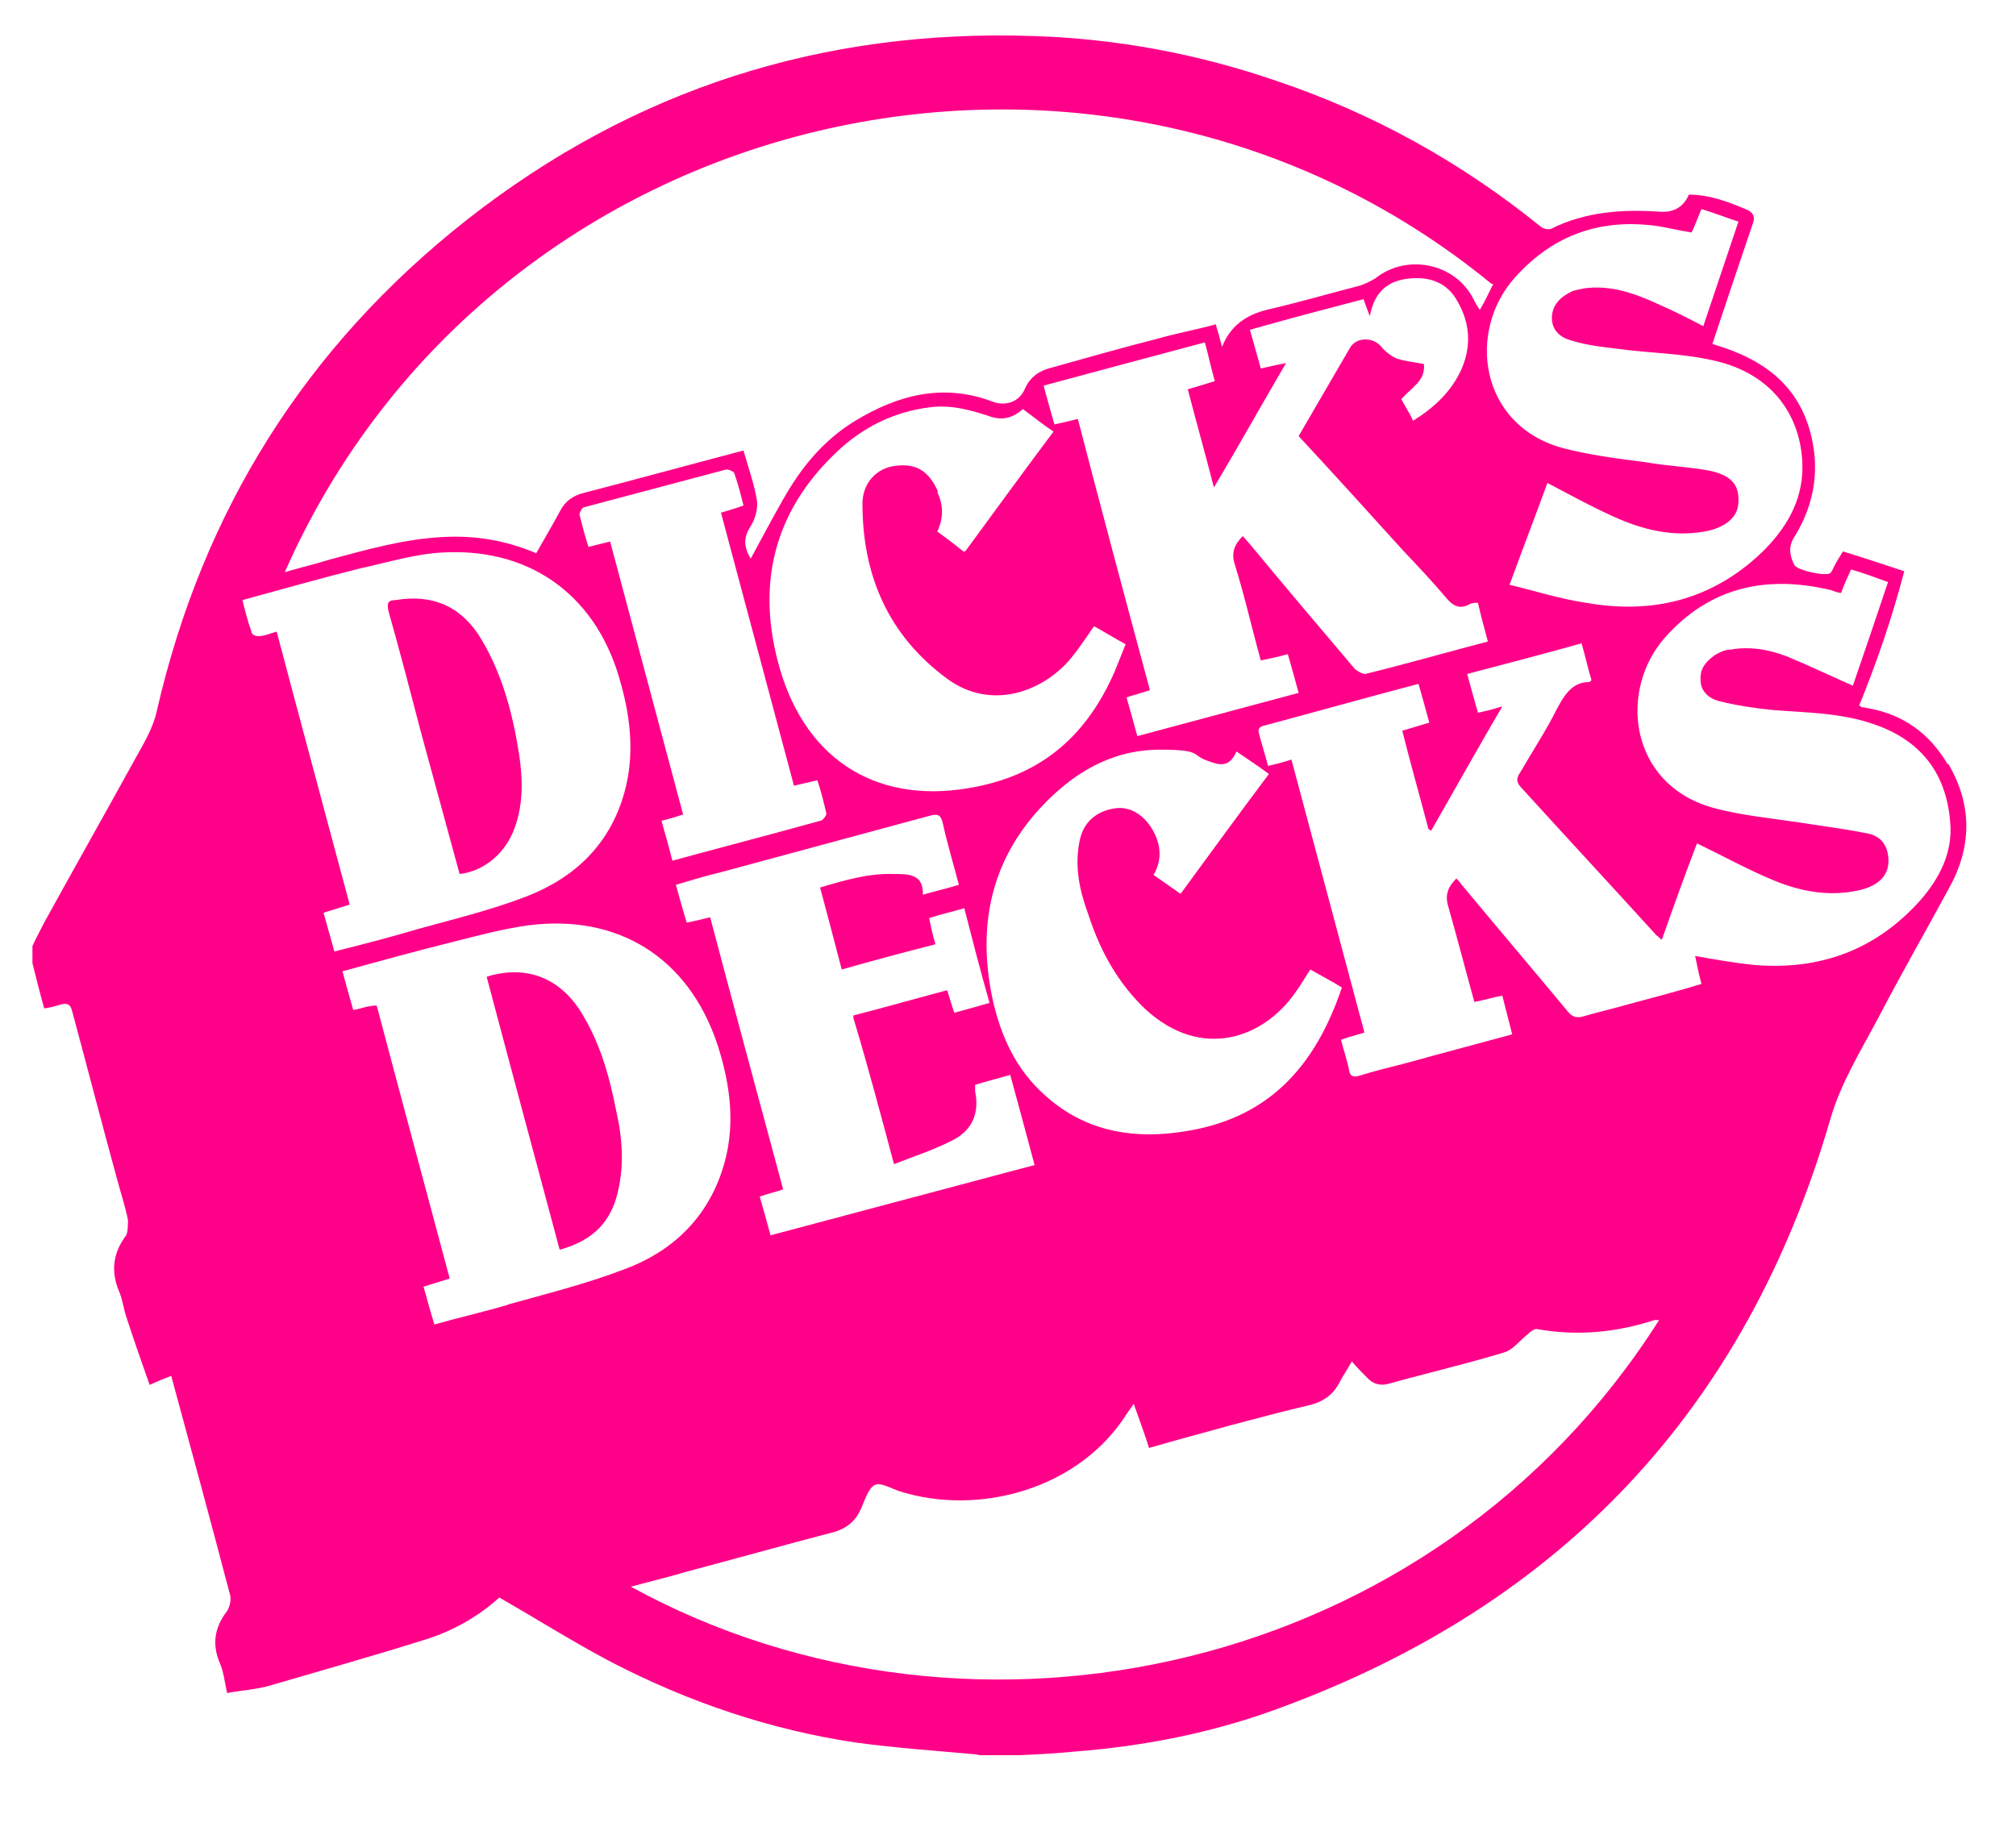
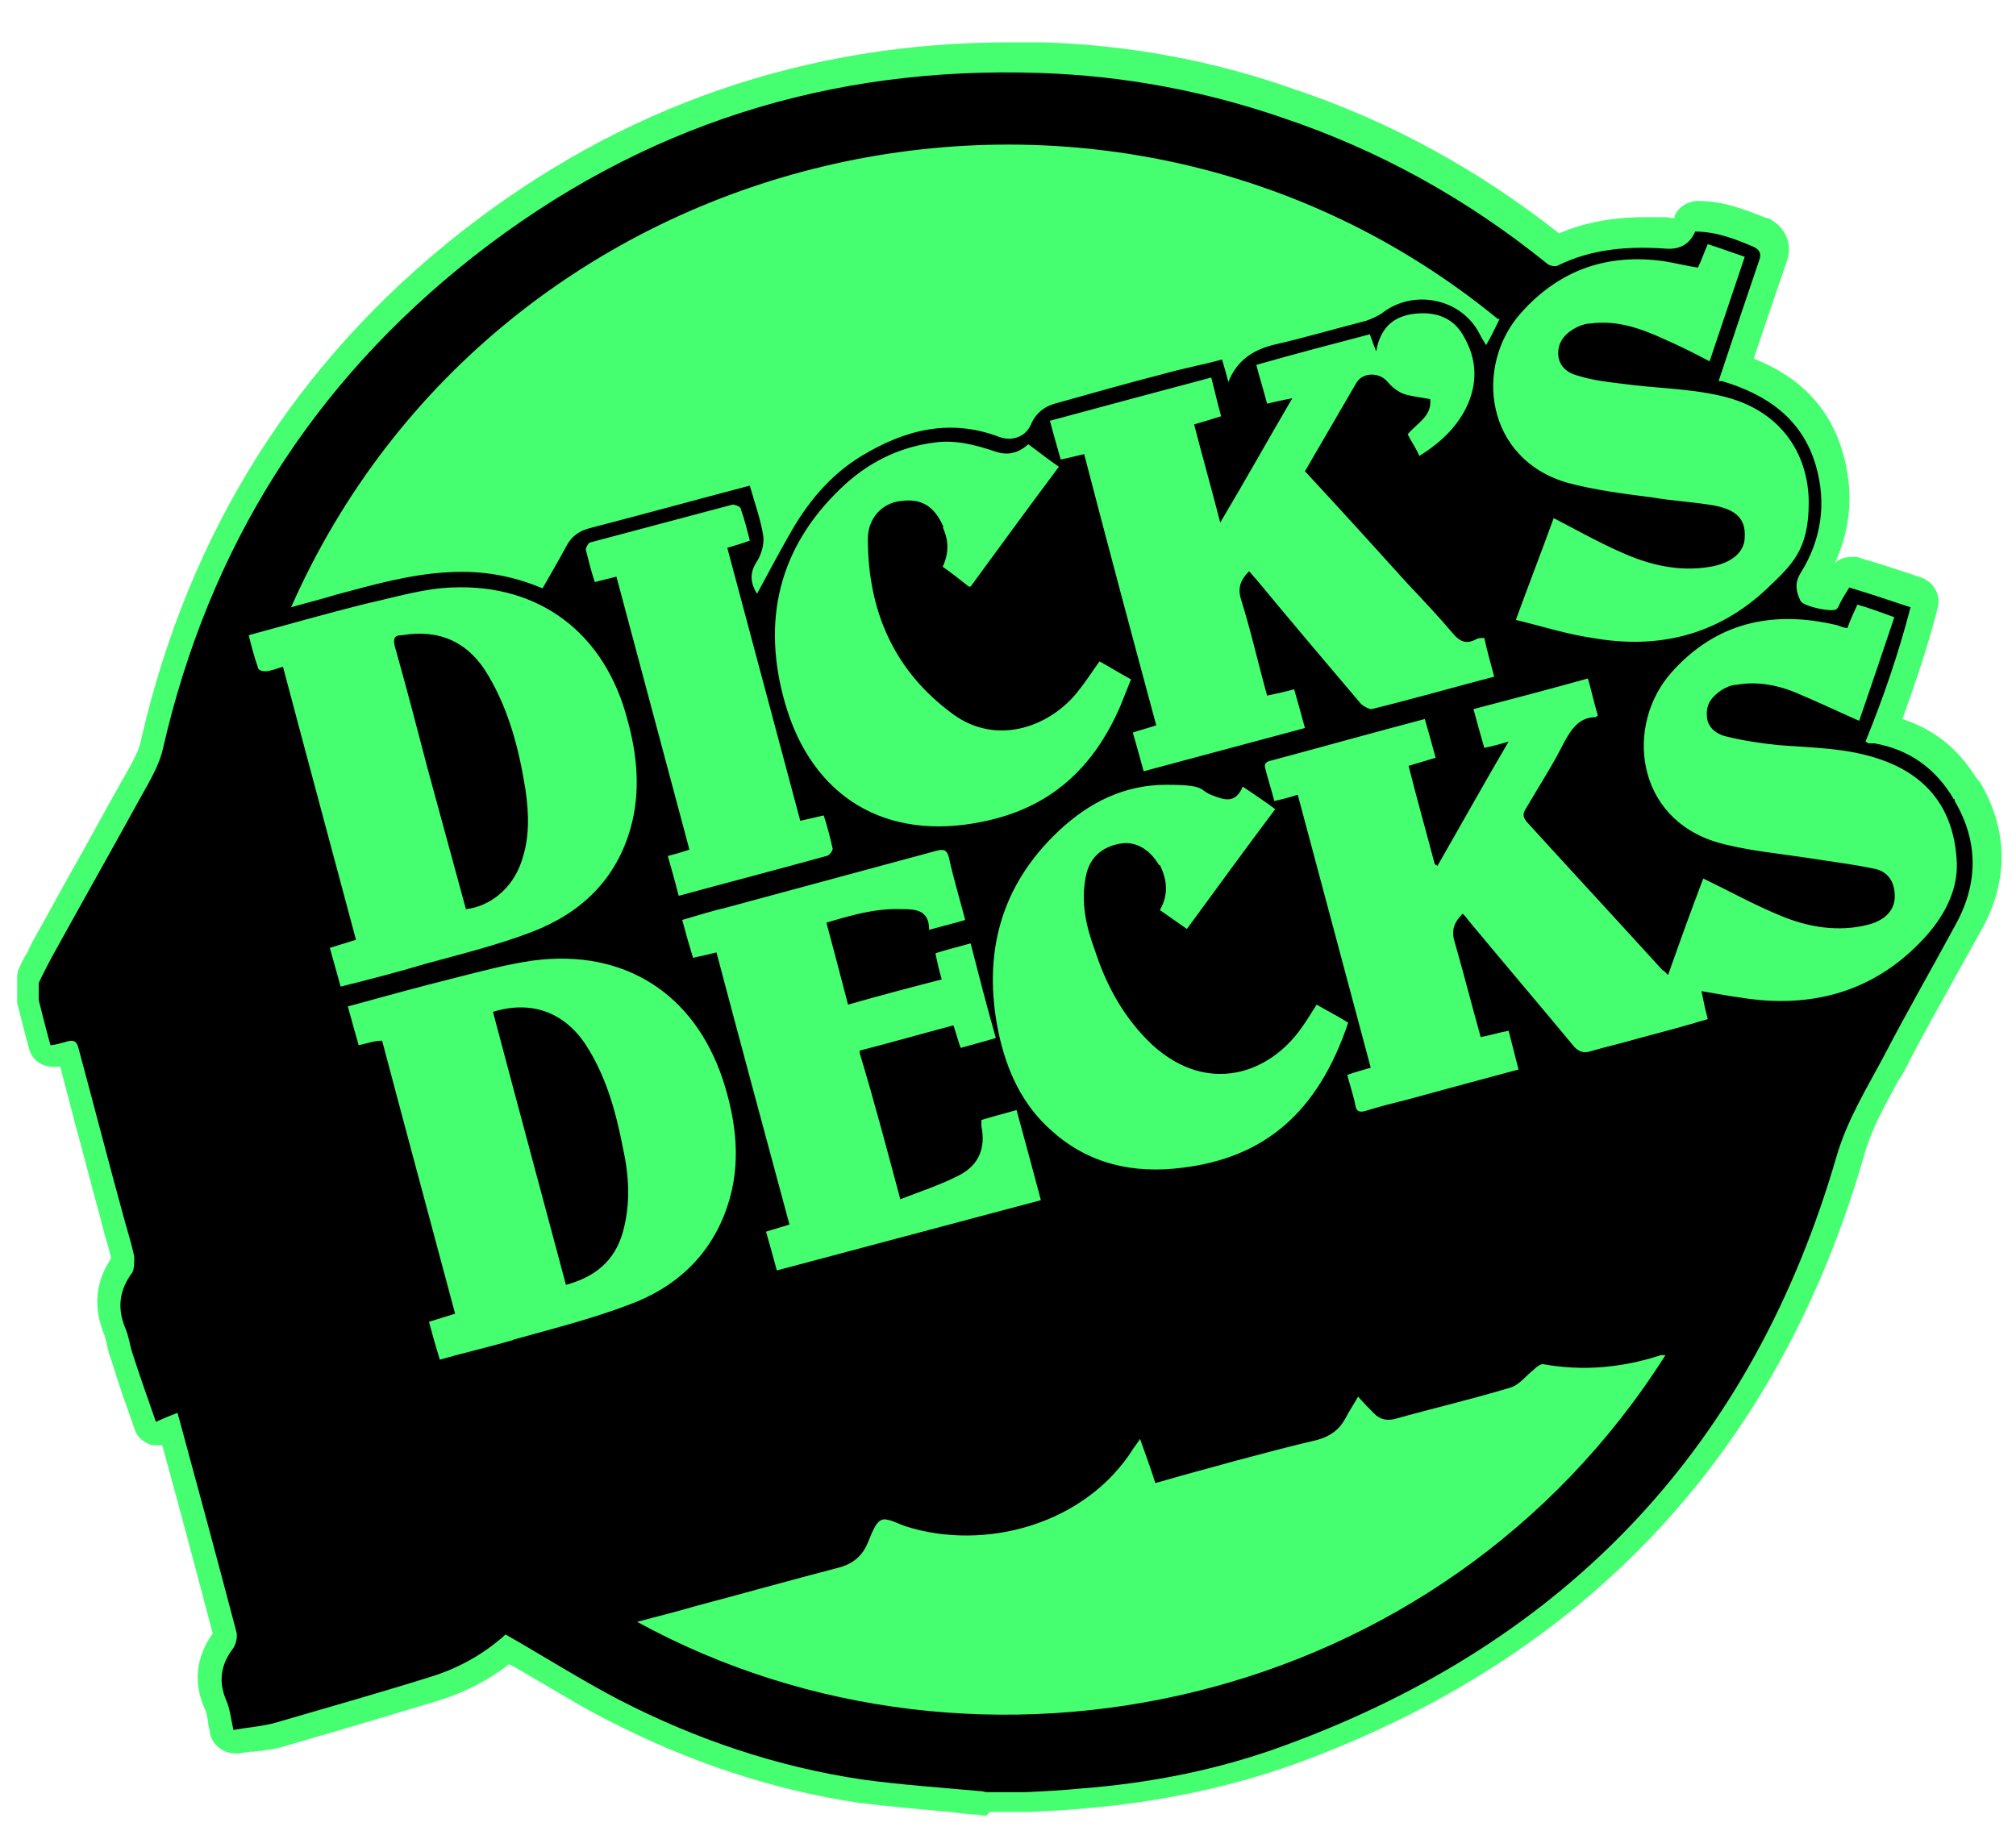
<svg xmlns="http://www.w3.org/2000/svg" id="Layer_1" data-name="Layer 1" version="1.1" viewBox="0 0 223.7 203.6">
  <defs>
    <style>
      .cls-1 {
-         fill: rgb(255, 0, 136);
+         fill: #000;
+       }
+ 
+       .cls-1, .cls-2 {
        stroke-width: 0px;
+       }
+ 
+       .cls-2 {
+         fill: rgb(69, 255, 112);
      }
    </style>
  </defs>
-   <path class="cls-1" d="M216.1,84.8c-2-3.4-4.9-5.5-8.8-6.2-.2,0-.4-.1-.6-.1-.2,0-.3-.2-.4-.2,2-4.9,3.7-9.9,5-14.9-2.4-.8-4.5-1.5-6.8-2.2-.3.5-.7,1.1-1,1.7-.1.2-.2.5-.4.7-.5.4-3.7-.3-4-.9-.5-1-.7-2,0-3.1,2.3-3.7,2.9-7.7,1.7-11.9-1.5-5.2-5.4-7.9-10.4-9.4-.2-.1-.4-.1-.4-.1,1.5-4.5,3-9,4.5-13.4.3-.8,0-1.2-.6-1.5-2.1-.9-4.2-1.7-6.5-1.7-.6,1.4-1.7,2-3.2,1.9-4.2-.3-8.3,0-12.1,1.9-.3.1-.9,0-1.2-.3-8.8-7.1-18.5-12.5-29.2-16.1-8.7-3-17.7-4.7-27-5-23.3-.8-44.3,5.8-62.9,20.4-17.9,14.1-29.3,32.3-34.4,54.5-.4,1.9-1.5,3.7-2.5,5.5-3.3,6-6.7,12-10,18-.4.8-.9,1.7-1.3,2.6v1.9c.4,1.6.8,3.2,1.3,5,.4,0,1.1-.2,1.8-.4.7-.2,1.1-.1,1.3.7,1.7,6.3,3.3,12.5,5,18.7.4,1.5.9,3,1.2,4.5,0,.5,0,1.3-.2,1.7-1.5,2-1.7,4-.8,6.2.4.9.5,1.9.8,2.8.8,2.5,1.7,5,2.6,7.6.9-.4,1.6-.7,2.4-1,2.2,8.1,4.4,16.2,6.5,24.2.2.6,0,1.4-.3,1.9-1.4,1.8-1.7,3.7-.8,5.8.4.9.5,1.9.8,3.3,1.6-.3,3.4-.4,5-.9,5.8-1.7,11.5-3.3,17.2-5.1,3.1-1,5.8-2.6,8-4.6,4.2,2.4,8.3,5,12.5,7.2,8.5,4.4,17.6,7.5,27.1,8.9,4.4.6,8.8.9,13.2,1.3.2,0,.4.1.6.1h4.3,0c2.1-.1,4.1-.2,6.1-.4,7.8-.6,15.4-2.1,22.7-4.8,31.4-11.5,51.9-33.3,61.2-65.4,1.2-4.1,3.4-7.6,5.3-11.2,2.5-4.8,5.2-9.5,7.8-14.3,2.6-4.6,2.7-9.3,0-13.9ZM184,25.1c1.2.2,2.4.5,3.7.7.4-.8.7-1.7,1.1-2.6,1.3.4,2.6.9,4.1,1.4-1.3,3.9-2.6,7.7-3.9,11.6-1.7-.9-3.3-1.7-4.9-2.4-2.6-1.2-5.3-2.2-8.3-1.8-.5.1-1.1.2-1.5.4-1.2.6-2.1,1.5-2.1,2.9s1,2.2,2.2,2.5c1.6.5,3.3.7,5,.9,3.6.5,7.2.5,10.7,1.3,6.9,1.5,9.9,6.6,9.9,11.9,0,3.8-1.9,6.9-4.6,9.5-5.5,5.2-12.1,6.8-19.4,5.5-2.8-.4-5.6-1.3-8.5-2,1.5-4.1,2.9-7.7,4.2-11.3,2.5,1.3,5,2.7,7.5,3.8,3.1,1.4,6.4,2.2,9.9,1.6,2.3-.4,3.8-1.6,3.8-3.3.1-1.9-.8-3-3.4-3.5-2.3-.4-4.6-.5-6.9-.9-3.1-.4-6.3-.8-9.3-1.6-9.2-2.6-10.5-13-5.2-18.9,4.3-4.8,9.6-6.6,15.9-5.7ZM137,62.6c1.1,3.5,1.9,7.1,2.9,10.7,1-.2,1.9-.4,3-.7.4,1.4.8,2.8,1.2,4.3-6,1.6-11.9,3.2-17.9,4.8-.4-1.5-.8-2.9-1.2-4.3.9-.3,1.7-.5,2.6-.8-2.7-10-5.4-20.1-8-30.1-.9.2-1.6.4-2.6.6-.4-1.4-.8-2.8-1.2-4.3,5.9-1.6,11.9-3.2,17.9-4.8.4,1.5.7,2.9,1.1,4.3-1,.3-1.9.6-3,.9.9,3.5,1.9,7,2.9,10.9,2.8-4.7,5.3-9.2,8-13.8-1.1.2-1.9.4-2.8.6-.4-1.5-.8-2.8-1.2-4.3,4.2-1.2,8.4-2.3,12.6-3.4.2.6.4,1.1.7,1.9.5-2.8,2.1-4,4.5-4.2,2.2-.2,4.1.5,5.2,2.5,1.4,2.4,1.6,4.9.5,7.5-1.1,2.5-3,4.3-5.4,5.8-.4-.9-.9-1.6-1.3-2.4,1.1-1.3,2.7-2,2.5-3.9-1-.2-2.1-.3-3-.6-.7-.3-1.3-.8-1.8-1.4-.9-1-2.7-1-3.4.2-1.9,3.3-3.8,6.5-5.7,9.8,3.9,4.2,7.7,8.4,11.5,12.6,1.7,1.8,3.4,3.6,5,5.5.7.8,1.4,1.1,2.4.6.3-.2.6-.2,1-.2.3,1.4.7,2.8,1.1,4.3-4.6,1.2-9.1,2.5-13.6,3.6-.3,0-.9-.3-1.2-.6-3.9-4.6-7.8-9.2-11.6-13.8-.3-.3-.5-.6-.8-.9-.9.9-1.3,1.8-.9,3.1ZM127.9,92.1c-1-1.7-2.5-2.6-4.1-2.4-2.2.3-3.6,1.6-4,3.6-.6,2.9,0,5.6,1,8.3,1.3,4,3.3,7.6,6.4,10.5,6.2,5.6,13,3.1,16.5-1.9.6-.8,1.1-1.7,1.7-2.6,1.2.7,2.4,1.3,3.5,2-3.4,10.1-9.4,15-18.4,16.1-5.4.7-10.4-.4-14.5-4.1-3.3-2.9-5-6.7-5.9-10.9-1.8-8.7.2-16.3,6.7-22.4,3.3-3.1,7.2-5.1,11.9-5.1s3.5.6,5.2,1.2c1.3.5,2.5.9,3.3-1h0c1.3.9,2.4,1.6,3.6,2.5-3.3,4.4-6.5,8.8-9.8,13.3-1-.7-2-1.4-3-2.1,1-1.7.8-3.4-.1-5ZM78.8,101.8c-.8.2-1.6.4-2.6.6-.4-1.3-.8-2.7-1.2-4.2,1.7-.5,3.3-1,5-1.4,7.8-2.1,15.5-4.2,23.3-6.3.8-.2,1.1,0,1.3.8.5,2.3,1.2,4.6,1.8,6.9-1.3.4-2.6.7-4,1.1.1-2.3-1.6-2.3-3.2-2.3-2.8-.1-5.5.7-8.2,1.5.8,3,1.6,6,2.4,9.1,3.5-1,6.9-1.9,10.4-2.8-.3-1-.5-1.9-.7-2.9,1.2-.4,2.5-.7,3.9-1.1.9,3.5,1.8,7,2.8,10.5-1.3.4-2.5.7-3.9,1.1-.3-.8-.5-1.6-.8-2.5-3.4.9-6.9,1.9-10.4,2.8v.3c1.6,5.3,3,10.6,4.5,16.2,2.3-.9,4.5-1.6,6.6-2.7,2.1-1.1,2.9-3,2.4-5.4v-.7c1.3-.4,2.5-.7,3.9-1.1.9,3.3,1.8,6.6,2.7,10-9.8,2.6-19.5,5.2-29.3,7.8-.4-1.5-.8-2.9-1.2-4.3.9-.3,1.7-.5,2.6-.8-2.7-10-5.4-20-8.1-30.2ZM67.7,60.1c-.8.2-1.6.4-2.4.6-.4-1.2-.7-2.4-1-3.6,0-.2.3-.8.5-.8,5.3-1.4,10.5-2.8,15.8-4.2.2,0,.9.2.9.5.4,1.1.7,2.3,1,3.5-.8.3-1.5.5-2.5.8,2.7,10.1,5.4,20.2,8.1,30.3.9-.2,1.7-.4,2.6-.6.4,1.2.7,2.4,1,3.7,0,.2-.4.8-.7.8-5.4,1.5-10.8,2.9-16.3,4.4h-.1c-.4-1.6-.8-3-1.2-4.4.8-.2,1.5-.4,2.4-.7-2.7-10.1-5.4-20.2-8.1-30.3ZM104.1,54.6c-1-2.3-2.4-3.2-4.7-2.9-2.1.2-3.7,1.9-3.7,4.2,0,8,2.9,14.7,9.5,19.5,4.7,3.4,10.4,1.5,13.6-2.3.9-1.1,1.7-2.3,2.6-3.6,1.1.6,2.2,1.3,3.5,2-.4,1-.8,2-1.2,3-3,6.9-7.8,11.3-15.3,12.8-10.7,2.2-18.9-2.7-21.9-13.2-2.6-9.1-.7-17.2,6.2-23.8,2.9-2.8,6.4-4.6,10.5-5.1,2.3-.3,4.5.3,6.6,1,1.4.5,2.6.2,3.7-.8,1.1.8,2.2,1.7,3.4,2.5-3.3,4.4-6.5,8.8-9.8,13.3h-.2c-1-.8-1.9-1.5-2.9-2.2.7-1.5.7-2.9,0-4.4ZM165.5,31.5h.2c-.5,1-.9,1.9-1.5,2.9-.3-.5-.5-.8-.7-1.2-2-4-7.4-5.1-10.9-2.3-.5.3-1.1.6-1.7.8-3.5.9-6.9,1.9-10.4,2.7-2.3.6-4,1.8-4.9,4.1-.2-.8-.4-1.5-.7-2.5-2.2.6-4.4,1-6.5,1.6-3.9,1-7.8,2.1-11.7,3.2-1.3.3-2.4,1-3,2.4-.6,1.4-2.1,1.9-3.5,1.4-5.5-2.1-10.5-.8-15.3,2.1-3.6,2.2-6.1,5.3-8.1,8.9-1.2,2.1-2.3,4.2-3.5,6.4-.8-1.3-.8-2.4,0-3.6.5-.8.8-1.9.7-2.8-.3-1.9-1-3.8-1.5-5.6-6.1,1.6-11.9,3.2-17.7,4.7-1.2.3-2.1.9-2.7,2.1-.8,1.5-1.7,3-2.6,4.6-3.3-1.4-6.7-2-10.3-1.8-4.3.2-8.5,1.4-12.6,2.5-1.6.5-3.3.9-5,1.4C54.6,11.4,121.8-4.3,165.5,31.5ZM35.9,101.3c1-.3,1.9-.6,2.9-.9-2.7-10.1-5.4-20.1-8.1-30.3-.7.2-1.4.5-2,.5s-.8-.3-.8-.5c-.4-1.1-.7-2.3-1-3.5,4.4-1.2,8.6-2.4,13-3.5,3.2-.7,6.4-1.7,9.6-1.8,9.7-.4,16.9,5.1,19.4,14.6,1.1,3.9,1.5,8,.4,12-1.6,5.8-5.5,9.5-10.9,11.6-3.9,1.5-8,2.5-12,3.6-3,.9-6.1,1.7-9.3,2.5-.4-1.5-.8-2.8-1.2-4.3ZM56.4,144.8c-2.7.8-5.4,1.4-8.2,2.2-.4-1.3-.8-2.7-1.2-4.2,1-.3,1.9-.6,2.9-.9-2.7-10.1-5.4-20.1-8.1-30.3h0c-.9,0-1.6.3-2.6.5-.4-1.4-.8-2.8-1.2-4.3,4-1.1,8-2.2,12-3.2,2.8-.7,5.7-1.5,8.6-1.9,10-1.3,17.8,3.6,21,13.2,1.5,4.6,2.1,9.4.5,14.1-1.8,5.4-5.7,9-10.9,10.9-4.2,1.6-8.6,2.7-12.9,3.9ZM70,176.1c2.2-.6,4.3-1.1,6.3-1.7,5.3-1.4,10.6-2.9,16-4.3,1.6-.4,2.7-1.3,3.3-2.8.4-.9.8-2.2,1.5-2.5.6-.3,1.8.4,2.7.7,8.8,2.8,20-.2,25.3-8.7.3-.4.5-.7.7-1,.6,1.7,1.2,3.3,1.7,4.9,3.1-.9,6.1-1.7,9-2.5,3-.8,6-1.6,9-2.3,1.4-.4,2.4-1.1,3.1-2.4.4-.8.9-1.5,1.4-2.4.6.7,1.2,1.3,1.8,1.9.6.6,1.3.8,2.2.6,4.3-1.2,8.6-2.2,12.9-3.5,1-.3,1.7-1.3,2.6-2,.3-.3.7-.6,1-.6,4.5.8,8.8.4,13.1-1h.5c-24.9,39.3-76.1,50.4-114.1,29.6ZM213.1,99.9c-4.9,5.5-11.1,7.8-18.4,7.2-2.1-.2-4.3-.6-6.6-1,.2,1,.4,2,.7,3.1-2.6.8-5.3,1.5-7.9,2.2-1.7.5-3.5.9-5.2,1.4-.7.2-1.2.1-1.7-.5-3.9-4.7-7.9-9.4-11.8-14.1-.2-.3-.4-.5-.6-.7-.9.9-1.3,1.8-.9,3.1,1,3.5,1.9,7,2.9,10.6,1.1-.2,2-.5,3.1-.7.4,1.5.7,2.8,1.1,4.3-4.1,1.1-8.2,2.2-12.2,3.3-1.6.4-3.2.8-4.8,1.3-.7.2-1,0-1.1-.6-.2-1.1-.6-2.2-.9-3.4.8-.3,1.6-.5,2.6-.8-2.7-10.1-5.4-20.2-8.1-30.3-.9.3-1.7.5-2.6.7-.3-1.2-.7-2.4-1-3.6-.2-.6.2-.8.7-.9,5.6-1.5,11.3-3.1,17-4.6.4,1.4.8,2.8,1.2,4.3-1,.3-2,.6-3,.9.9,3.6,1.9,7.1,2.9,10.9l.3.2c2.7-4.7,5.2-9.2,7.9-13.8-1,.3-1.7.5-2.7.7-.4-1.4-.8-2.8-1.2-4.3,4.2-1.1,8.4-2.2,12.7-3.4.4,1.4.7,2.8,1.1,4.1-.2.2-.3.2-.3.2-1.8,0-2.7,1.4-3.5,2.9-1.2,2.4-2.7,4.7-4.1,7.1-.4.6-.5,1,0,1.6,5,5.5,10.1,11,15.1,16.5.2.1.3.3.6.5,1.3-3.7,2.6-7.3,3.9-10.7,2.9,1.4,5.6,2.9,8.5,4.1,3.1,1.3,6.5,1.9,9.9,1,2.1-.6,3.1-1.9,2.8-3.8-.2-1.4-1.1-2.2-2.3-2.4-2.4-.5-4.9-.8-7.4-1.2-3.3-.5-6.7-.8-9.9-1.7-9.2-2.7-10.3-13.1-5.1-18.9,5-5.6,11.3-6.9,18.4-5.2.3.1.7.3,1.1.3.3-.9.7-1.7,1.1-2.6,1.4.4,2.7.9,4.1,1.4-1.3,3.9-2.6,7.7-3.9,11.5-2.5-1.1-4.8-2.2-7.2-3.2-2-.8-4.2-1.2-6.4-.8-.6,0-1.2.3-1.7.6-1,.7-1.7,1.5-1.6,2.8,0,1.2.9,2,2,2.3,2,.5,4,.8,6,1,3.8.3,7.6.3,11.3,1.6,5.2,1.8,8,5.5,8.4,10.9.3,3.3-1.2,6.2-3.3,8.6Z" />
-   <path class="cls-1" d="M119.5,46.3c0,0,0,.1,0,.2,0,0,0,0,0,0v-.2Z" />
-   <path class="cls-1" d="M64.2,111.9c-2.4-3.5-6-4.8-10.2-3.5,2.7,10.2,5.4,20.2,8.1,30.3,3.3-.9,5.4-2.7,6.3-5.8.9-3.2.7-6.4,0-9.5-.8-4.1-1.9-8-4.2-11.5Z" />
-   <path class="cls-1" d="M51,97h0c2.7-.3,5.1-2.3,6.1-5.1,1-2.7.9-5.5.5-8.2-.7-4.4-1.8-8.7-4.1-12.6-2.2-3.8-5.5-5.2-9.6-4.5-.8,0-1,.3-.8,1.2,1.3,4.6,2.5,9.2,3.7,13.8,1.4,5.1,2.8,10.3,4.2,15.4Z" />
+   <path class="cls-2" d="M109.5,201.5c-.4,0-.7,0-.9-.1-1.1,0-2.2-.2-3.2-.3-3.3-.3-6.7-.6-10-1-9.5-1.4-18.9-4.5-28-9.2-2.8-1.4-5.5-3.1-8.1-4.6-.9-.5-1.8-1.1-2.8-1.6-2.2,1.7-4.7,3-7.4,3.9-4.3,1.3-8.6,2.6-12.7,3.8-1.5.4-3,.9-4.5,1.3-1.2.4-2.5.6-3.7.7-.5,0-1.1.1-1.6.2-.2,0-.4,0-.5,0-1.3,0-2.5-.9-2.8-2.2,0-.4-.2-.8-.2-1.2-.1-.7-.2-1.2-.4-1.6-1.3-2.9-.9-5.8.9-8.3-1.8-6.9-3.7-14-5.6-20.9-.2,0-.3,0-.5,0-.4,0-.8,0-1.1-.2-.7-.3-1.3-.9-1.5-1.7l-.7-2c-.7-1.9-1.3-3.8-1.9-5.7-.2-.5-.3-.9-.4-1.4-.1-.4-.2-.9-.3-1.2-1.3-3.1-1-5.9.7-8.5,0,0,0-.2,0-.2-.2-.8-.4-1.6-.7-2.5-.1-.5-.3-1-.4-1.6-1-3.6-1.9-7.2-2.9-10.8-.5-2.1-1.1-4.1-1.6-6.2-.3,0-.6,0-.8,0-1.3,0-2.4-.8-2.7-2.1-.5-1.8-.9-3.5-1.3-5,0-.2,0-.5,0-.7v-1.9c0-.4,0-.8.2-1.2.3-.7.6-1.3,1-1.9.1-.3.4-.8.4-.9,1.7-3,3.3-6,5-9,1.7-3,3.3-6,5-9l.4-.7c.8-1.4,1.6-2.8,1.8-4.1,5.3-22.9,17.2-41.8,35.4-56.1,17.8-14,38.3-21.1,60.9-21.1s2.6,0,3.8,0c9.4.3,18.8,2,27.8,5.2,10.5,3.5,20.4,8.9,29.4,16,2.8-1.2,5.9-1.8,9.6-1.8s1.9,0,2.9.1h.1c.1,0,.2,0,.2,0,0,0,0,0,0-.2.4-1,1.5-1.7,2.6-1.7,2.9,0,5.3,1,7.6,1.9,0,0,.1,0,.2,0,2,1,2.8,3,2,5-1.2,3.5-2.4,7-3.6,10.6,5.3,2.1,8.5,5.6,9.9,10.5,1.2,4.2.9,8.3-.9,12.2.5-.5,1.2-.7,1.9-.7s.6,0,.8.1c2.4.7,4.5,1.4,6.9,2.2,1.4.5,2.2,2,1.8,3.4-1,4-2.4,8.1-3.9,12.3,3.4,1.1,6.1,3.2,8.1,6.4.2.2.3.4.5.6,3.2,5.4,3.2,11.2,0,16.7-1,1.8-2,3.6-3,5.4-1.6,2.9-3.3,5.9-4.8,8.8-.4.8-.8,1.6-1.3,2.3-1.5,2.8-3,5.4-3.8,8.4-9.5,32.8-30.7,55.5-62.9,67.3-7.2,2.6-15.1,4.3-23.5,5-2,.2-4,.3-6.2.4,0,0,0,0-.1,0h-4.3Z" />
+   <path class="cls-2" d="M216.9,88.7h-.1c-2-3.4-4.9-5.5-8.8-6.2-.2,0-.4,0-.6,0s-.3-.2-.4-.2c2-4.9,3.7-9.9,5-14.9-2.4-.8-4.5-1.5-6.8-2.2-.3.5-.7,1.1-1,1.7-.1.2-.2.5-.4.7-.5.4-3.7-.3-4-.9-.5-1-.7-2,0-3.1,2.3-3.7,2.9-7.7,1.7-11.9-1.5-5.2-5.4-7.9-10.4-9.4-.2,0-.4,0-.4,0,1.5-4.5,3-9,4.5-13.4.3-.8,0-1.2-.6-1.5-2.1-.9-4.2-1.7-6.5-1.7-.6,1.4-1.7,2-3.2,1.9-4.2-.3-8.3,0-12.1,1.9-.3.1-.9,0-1.2-.3-8.8-7.1-18.5-12.5-29.2-16.1-8.7-3-17.7-4.7-27-5-23.3-.8-44.3,5.8-62.9,20.4-17.9,14.1-29.3,32.3-34.4,54.5-.4,1.9-1.5,3.7-2.5,5.5-3.3,6-6.7,12-10,18-.4.8-.9,1.7-1.3,2.6v1.9c.4,1.6.8,3.2,1.3,5,.4,0,1.1-.2,1.8-.4s1.1-.1,1.3.7c1.7,6.3,3.3,12.5,5,18.7.4,1.5.9,3,1.2,4.5,0,.5,0,1.3-.2,1.7-1.5,2-1.7,4-.8,6.2.4.9.5,1.9.8,2.8.8,2.5,1.7,5,2.6,7.6.9-.4,1.6-.7,2.4-1,2.2,8.1,4.4,16.2,6.5,24.2.2.6,0,1.4-.3,1.9-1.4,1.8-1.7,3.7-.8,5.8.4.9.5,1.9.8,3.3,1.6-.3,3.4-.4,5-.9,5.8-1.7,11.5-3.3,17.2-5.1,3.1-1,5.8-2.6,8-4.6,4.2,2.4,8.3,5,12.5,7.2,8.5,4.4,17.6,7.5,27.1,8.9,4.4.6,8.8.9,13.2,1.3.2,0,.4.1.6.1h4.3c2.1-.1,4.1-.2,6.1-.4,7.8-.6,15.4-2.1,22.7-4.8,31.4-11.5,51.9-33.3,61.2-65.4,1.2-4.1,3.4-7.6,5.3-11.2,2.5-4.8,5.2-9.5,7.8-14.3,2.6-4.6,2.7-9.3,0-13.9ZM28.7,74.1c0,0,0-.1,0-.2v.2Z" />
+   <g>
+     <path class="cls-1" d="M216.9,88.7h-.1c-2-3.4-4.9-5.5-8.8-6.2-.2,0-.4,0-.6,0s-.3-.2-.4-.2c2-4.9,3.7-9.9,5-14.9-2.4-.8-4.5-1.5-6.8-2.2-.3.5-.7,1.1-1,1.7-.1.2-.2.5-.4.7-.5.4-3.7-.3-4-.9-.5-1-.7-2,0-3.1,2.3-3.7,2.9-7.7,1.7-11.9-1.5-5.2-5.4-7.9-10.4-9.4-.2,0-.4,0-.4,0,1.5-4.5,3-9,4.5-13.4.3-.8,0-1.2-.6-1.5-2.1-.9-4.2-1.7-6.5-1.7-.6,1.4-1.7,2-3.2,1.9-4.2-.3-8.3,0-12.1,1.9-.3.1-.9,0-1.2-.3-8.8-7.1-18.5-12.5-29.2-16.1-8.7-3-17.7-4.7-27-5-23.3-.8-44.3,5.8-62.9,20.4-17.9,14.1-29.3,32.3-34.4,54.5-.4,1.9-1.5,3.7-2.5,5.5-3.3,6-6.7,12-10,18-.4.8-.9,1.7-1.3,2.6v1.9c.4,1.6.8,3.2,1.3,5,.4,0,1.1-.2,1.8-.4s1.1-.1,1.3.7c1.7,6.3,3.3,12.5,5,18.7.4,1.5.9,3,1.2,4.5,0,.5,0,1.3-.2,1.7-1.5,2-1.7,4-.8,6.2.4.9.5,1.9.8,2.8.8,2.5,1.7,5,2.6,7.6.9-.4,1.6-.7,2.4-1,2.2,8.1,4.4,16.2,6.5,24.2.2.6,0,1.4-.3,1.9-1.4,1.8-1.7,3.7-.8,5.8.4.9.5,1.9.8,3.3,1.6-.3,3.4-.4,5-.9,5.8-1.7,11.5-3.3,17.2-5.1,3.1-1,5.8-2.6,8-4.6,4.2,2.4,8.3,5,12.5,7.2,8.5,4.4,17.6,7.5,27.1,8.9,4.4.6,8.8.9,13.2,1.3.2,0,.4.1.6.1h4.3c2.1-.1,4.1-.2,6.1-.4,7.8-.6,15.4-2.1,22.7-4.8,31.4-11.5,51.9-33.3,61.2-65.4,1.2-4.1,3.4-7.6,5.3-11.2,2.5-4.8,5.2-9.5,7.8-14.3,2.6-4.6,2.7-9.3,0-13.9ZM184.7,29c1.2.2,2.4.5,3.7.7.4-.8.7-1.7,1.1-2.6,1.3.4,2.6.9,4.1,1.4-1.3,3.9-2.6,7.7-3.9,11.6-1.7-.9-3.3-1.7-4.9-2.4-2.6-1.2-5.3-2.2-8.3-1.8-.5,0-1.1.2-1.5.4-1.2.6-2.1,1.5-2.1,2.9s1,2.2,2.2,2.5c1.6.5,3.3.7,5,.9,3.6.5,7.2.5,10.7,1.3,6.9,1.5,9.9,6.6,9.9,11.9s-1.9,6.9-4.6,9.5c-5.5,5.2-12.1,6.8-19.4,5.5-2.8-.4-5.6-1.3-8.5-2,1.5-4.1,2.9-7.7,4.2-11.3,2.5,1.3,5,2.7,7.5,3.8,3.1,1.4,6.4,2.2,9.9,1.6,2.3-.4,3.8-1.6,3.8-3.3.1-1.9-.8-3-3.4-3.5-2.3-.4-4.6-.5-6.9-.9-3.1-.4-6.3-.8-9.3-1.6-9.2-2.6-10.5-13-5.2-18.9,4.3-4.8,9.6-6.6,15.9-5.7ZM137.7,66.5c1.1,3.5,1.9,7.1,2.9,10.7,1-.2,1.9-.4,3-.7.4,1.4.8,2.8,1.2,4.3-6,1.6-11.9,3.2-17.9,4.8-.4-1.5-.8-2.9-1.2-4.3.9-.3,1.7-.5,2.6-.8-2.7-10-5.4-20.1-8-30.1-.9.2-1.6.4-2.6.6-.4-1.4-.8-2.8-1.2-4.3,5.9-1.6,11.9-3.2,17.9-4.8.4,1.5.7,2.9,1.1,4.3-1,.3-1.9.6-3,.9.9,3.5,1.9,7,2.9,10.9,2.8-4.7,5.3-9.2,8-13.8-1.1.2-1.9.4-2.8.6-.4-1.5-.8-2.8-1.2-4.3,4.2-1.2,8.4-2.3,12.6-3.4.2.6.4,1.1.7,1.9.5-2.8,2.1-4,4.5-4.2,2.2-.2,4.1.5,5.2,2.5,1.4,2.4,1.6,4.9.5,7.5-1.1,2.5-3,4.3-5.4,5.8-.4-.9-.9-1.6-1.3-2.4,1.1-1.3,2.7-2,2.5-3.9-1-.2-2.1-.3-3-.6-.7-.3-1.3-.8-1.8-1.4-.9-1-2.7-1-3.4.2-1.9,3.3-3.8,6.5-5.7,9.8,3.9,4.2,7.7,8.4,11.5,12.6,1.7,1.8,3.4,3.6,5,5.5.7.8,1.4,1.1,2.4.6.3-.2.6-.2,1-.2.3,1.4.7,2.8,1.1,4.3-4.6,1.2-9.1,2.5-13.6,3.6-.3,0-.9-.3-1.2-.6-3.9-4.6-7.8-9.2-11.6-13.8-.3-.3-.5-.6-.8-.9-.9.9-1.3,1.8-.9,3.1ZM128.6,96h0c-1-1.7-2.5-2.6-4.1-2.4-2.2.3-3.6,1.6-4,3.6-.6,2.9,0,5.6,1,8.3,1.3,4,3.3,7.6,6.4,10.5,6.2,5.6,13,3.1,16.5-1.9.6-.8,1.1-1.7,1.7-2.6,1.2.7,2.4,1.3,3.5,2-3.4,10.1-9.4,15-18.4,16.1-5.4.7-10.4-.4-14.5-4.1-3.3-2.9-5-6.7-5.9-10.9-1.8-8.7.2-16.3,6.7-22.4,3.3-3.1,7.2-5.1,11.9-5.1s3.5.6,5.2,1.2c1.3.5,2.5.9,3.3-1,1.3.9,2.4,1.6,3.6,2.5-3.3,4.4-6.5,8.8-9.8,13.3-1-.7-2-1.4-3-2.1,1-1.7.8-3.4,0-5ZM79.5,105.7c-.8.2-1.6.4-2.6.6-.4-1.3-.8-2.7-1.2-4.2,1.7-.5,3.3-1,5-1.4,7.8-2.1,15.5-4.2,23.3-6.3.8-.2,1.1,0,1.3.8.5,2.3,1.2,4.6,1.8,6.9-1.3.4-2.6.7-4,1.1,0-2.3-1.6-2.3-3.2-2.3-2.8-.1-5.5.7-8.2,1.5.8,3,1.6,6,2.4,9.1,3.5-1,6.9-1.9,10.4-2.8-.3-1-.5-1.9-.7-2.9,1.2-.4,2.5-.7,3.9-1.1.9,3.5,1.8,7,2.8,10.5-1.3.4-2.5.7-3.9,1.1-.3-.8-.5-1.6-.8-2.5-3.4.9-6.9,1.9-10.4,2.8v.3c1.6,5.3,3,10.6,4.5,16.2,2.3-.9,4.5-1.6,6.6-2.7,2.1-1.1,2.9-3,2.4-5.4v-.7c1.3-.4,2.5-.7,3.9-1.1.9,3.3,1.8,6.6,2.7,10-9.8,2.6-19.5,5.2-29.3,7.8-.4-1.5-.8-2.9-1.2-4.3.9-.3,1.7-.5,2.6-.8-2.7-10-5.4-20-8.1-30.2ZM68.4,64c-.8.2-1.6.4-2.4.6-.4-1.2-.7-2.4-1-3.6,0-.2.3-.8.5-.8,5.3-1.4,10.5-2.8,15.8-4.2.2,0,.9.2.9.5.4,1.1.7,2.3,1,3.5-.8.3-1.5.5-2.5.8,2.7,10.1,5.4,20.2,8.1,30.3.9-.2,1.7-.4,2.6-.6.4,1.2.7,2.4,1,3.7,0,.2-.4.8-.7.8-5.4,1.5-10.8,2.9-16.3,4.4h-.1c-.4-1.6-.8-3-1.2-4.4.8-.2,1.5-.4,2.4-.7-2.7-10.1-5.4-20.2-8.1-30.3ZM104.7,58.5h0c-1-2.3-2.4-3.2-4.7-2.9-2.1.2-3.7,1.9-3.7,4.2,0,8,2.9,14.7,9.5,19.5,4.7,3.4,10.4,1.5,13.6-2.3.9-1.1,1.7-2.3,2.6-3.6,1.1.6,2.2,1.3,3.5,2-.4,1-.8,2-1.2,3-3,6.9-7.8,11.3-15.3,12.8-10.7,2.2-18.9-2.7-21.9-13.2-2.6-9.1-.7-17.2,6.2-23.8,2.9-2.8,6.4-4.6,10.5-5.1,2.3-.3,4.5.3,6.6,1,1.4.5,2.6.2,3.7-.8,1.1.8,2.2,1.7,3.4,2.5-3.3,4.4-6.5,8.8-9.8,13.3h-.2c-1-.8-1.9-1.5-2.9-2.2.7-1.5.7-2.9,0-4.4ZM166.2,35.4h.2c-.5,1-.9,1.9-1.5,2.9-.3-.5-.5-.8-.7-1.2-2-4-7.4-5.1-10.9-2.3-.5.3-1.1.6-1.7.8-3.5.9-6.9,1.9-10.4,2.7-2.3.6-4,1.8-4.9,4.1-.2-.8-.4-1.5-.7-2.5-2.2.6-4.4,1-6.5,1.6-3.9,1-7.8,2.1-11.7,3.2-1.3.3-2.4,1-3,2.4-.6,1.4-2.1,1.9-3.5,1.4-5.5-2.1-10.5-.8-15.3,2.1-3.6,2.2-6.1,5.3-8.1,8.9-1.2,2.1-2.3,4.2-3.5,6.4-.8-1.3-.8-2.4,0-3.6.5-.8.8-1.9.7-2.8-.3-1.9-1-3.8-1.5-5.6-6.1,1.6-11.9,3.2-17.7,4.7-1.2.3-2.1.9-2.7,2.1-.8,1.5-1.7,3-2.6,4.6-3.3-1.4-6.7-2-10.3-1.8-4.3.2-8.5,1.4-12.6,2.5-1.6.5-3.3.9-5,1.4C55.3,15.3,122.5-.4,166.2,35.4ZM36.6,105.2c1-.3,1.9-.6,2.9-.9-2.7-10.1-5.4-20.1-8.1-30.3-.7.2-1.4.5-2,.5s-.8-.3-.8-.5c-.4-1.1-.7-2.3-1-3.5,4.4-1.2,8.6-2.4,13-3.5,3.2-.7,6.4-1.7,9.6-1.8,9.7-.4,16.9,5.1,19.4,14.6,1.1,3.9,1.5,8,.4,12-1.6,5.8-5.5,9.5-10.9,11.6-3.9,1.5-8,2.5-12,3.6-3,.9-6.1,1.7-9.3,2.5-.4-1.5-.8-2.8-1.2-4.3ZM57,148.7h0c-2.7.8-5.4,1.4-8.2,2.2-.4-1.3-.8-2.7-1.2-4.2,1-.3,1.9-.6,2.9-.9-2.7-10.1-5.4-20.1-8.1-30.3-.9,0-1.6.3-2.6.5-.4-1.4-.8-2.8-1.2-4.3,4-1.1,8-2.2,12-3.2,2.8-.7,5.7-1.5,8.6-1.9,10-1.3,17.8,3.6,21,13.2,1.5,4.6,2.1,9.4.5,14.1-1.8,5.4-5.7,9-10.9,10.9-4.2,1.6-8.6,2.7-12.9,3.9ZM70.7,180c2.2-.6,4.3-1.1,6.3-1.7,5.3-1.4,10.6-2.9,16-4.3,1.6-.4,2.7-1.3,3.3-2.8.4-.9.8-2.2,1.5-2.5.6-.3,1.8.4,2.7.7,8.8,2.8,20-.2,25.3-8.7.3-.4.5-.7.7-1,.6,1.7,1.2,3.3,1.7,4.9,3.1-.9,6.1-1.7,9-2.5,3-.8,6-1.6,9-2.3,1.4-.4,2.4-1.1,3.1-2.4.4-.8.9-1.5,1.4-2.4.6.7,1.2,1.3,1.8,1.9.6.6,1.3.8,2.2.6,4.3-1.2,8.6-2.2,12.9-3.5,1-.3,1.7-1.3,2.6-2,.3-.3.7-.6,1-.6,4.5.8,8.8.4,13.1-1h.5c-24.9,39.3-76.1,50.4-114.1,29.6ZM213.8,103.8h0c-4.9,5.5-11.1,7.8-18.4,7.2-2.1-.2-4.3-.6-6.6-1,.2,1,.4,2,.7,3.1-2.6.8-5.3,1.5-7.9,2.2-1.7.5-3.5.9-5.2,1.4-.7.2-1.2,0-1.7-.5-3.9-4.7-7.9-9.4-11.8-14.1-.2-.3-.4-.5-.6-.7-.9.9-1.3,1.8-.9,3.1,1,3.5,1.9,7,2.9,10.6,1.1-.2,2-.5,3.1-.7.4,1.5.7,2.8,1.1,4.3-4.1,1.1-8.2,2.2-12.2,3.3-1.6.4-3.2.8-4.8,1.3-.7.2-1,0-1.1-.6-.2-1.1-.6-2.2-.9-3.4.8-.3,1.6-.5,2.6-.8-2.7-10.1-5.4-20.2-8.1-30.3-.9.3-1.7.5-2.6.7-.3-1.2-.7-2.4-1-3.6-.2-.6.2-.8.7-.9,5.6-1.5,11.3-3.1,17-4.6.4,1.4.8,2.8,1.2,4.3-1,.3-2,.6-3,.9.9,3.6,1.9,7.1,2.9,10.9l.3.2c2.7-4.7,5.2-9.2,7.9-13.8-1,.3-1.7.5-2.7.7-.4-1.4-.8-2.8-1.2-4.3,4.2-1.1,8.4-2.2,12.7-3.4.4,1.4.7,2.8,1.1,4.1-.2.2-.3.2-.3.2-1.8,0-2.7,1.4-3.5,2.9-1.2,2.4-2.7,4.7-4.1,7.1-.4.6-.5,1,0,1.6,5,5.5,10.1,11,15.1,16.5.2,0,.3.3.6.5,1.3-3.7,2.6-7.3,3.9-10.7,2.9,1.4,5.6,2.9,8.5,4.1,3.1,1.3,6.5,1.9,9.9,1,2.1-.6,3.1-1.9,2.8-3.8-.2-1.4-1.1-2.2-2.3-2.4-2.4-.5-4.9-.8-7.4-1.2-3.3-.5-6.7-.8-9.9-1.7-9.2-2.7-10.3-13.1-5.1-18.9,5-5.6,11.3-6.9,18.4-5.2.3.1.7.3,1.1.3.3-.9.7-1.7,1.1-2.6,1.4.4,2.7.9,4.1,1.4-1.3,3.9-2.6,7.7-3.9,11.5-2.5-1.1-4.8-2.2-7.2-3.2-2-.8-4.2-1.2-6.4-.8-.6,0-1.2.3-1.7.6-1,.7-1.7,1.5-1.6,2.8,0,1.2.9,2,2,2.3,2,.5,4,.8,6,1,3.8.3,7.6.3,11.3,1.6,5.2,1.8,8,5.5,8.4,10.9.3,3.3-1.2,6.2-3.3,8.6Z" />
+     <path class="cls-1" d="M64.9,115.8c-2.4-3.5-6-4.8-10.2-3.5,2.7,10.2,5.4,20.2,8.1,30.3,3.3-.9,5.4-2.7,6.3-5.8.9-3.2.7-6.4,0-9.5-.8-4.1-1.9-8-4.2-11.5Z" />
+     <path class="cls-1" d="M51.7,100.9c2.7-.3,5.1-2.3,6.1-5.1,1-2.7.9-5.5.5-8.2-.7-4.4-1.8-8.7-4.1-12.6-2.2-3.8-5.5-5.2-9.6-4.5-.8,0-1,.3-.8,1.2,1.3,4.6,2.5,9.2,3.7,13.8,1.4,5.1,2.8,10.3,4.2,15.4Z" />
+   </g>
</svg>
